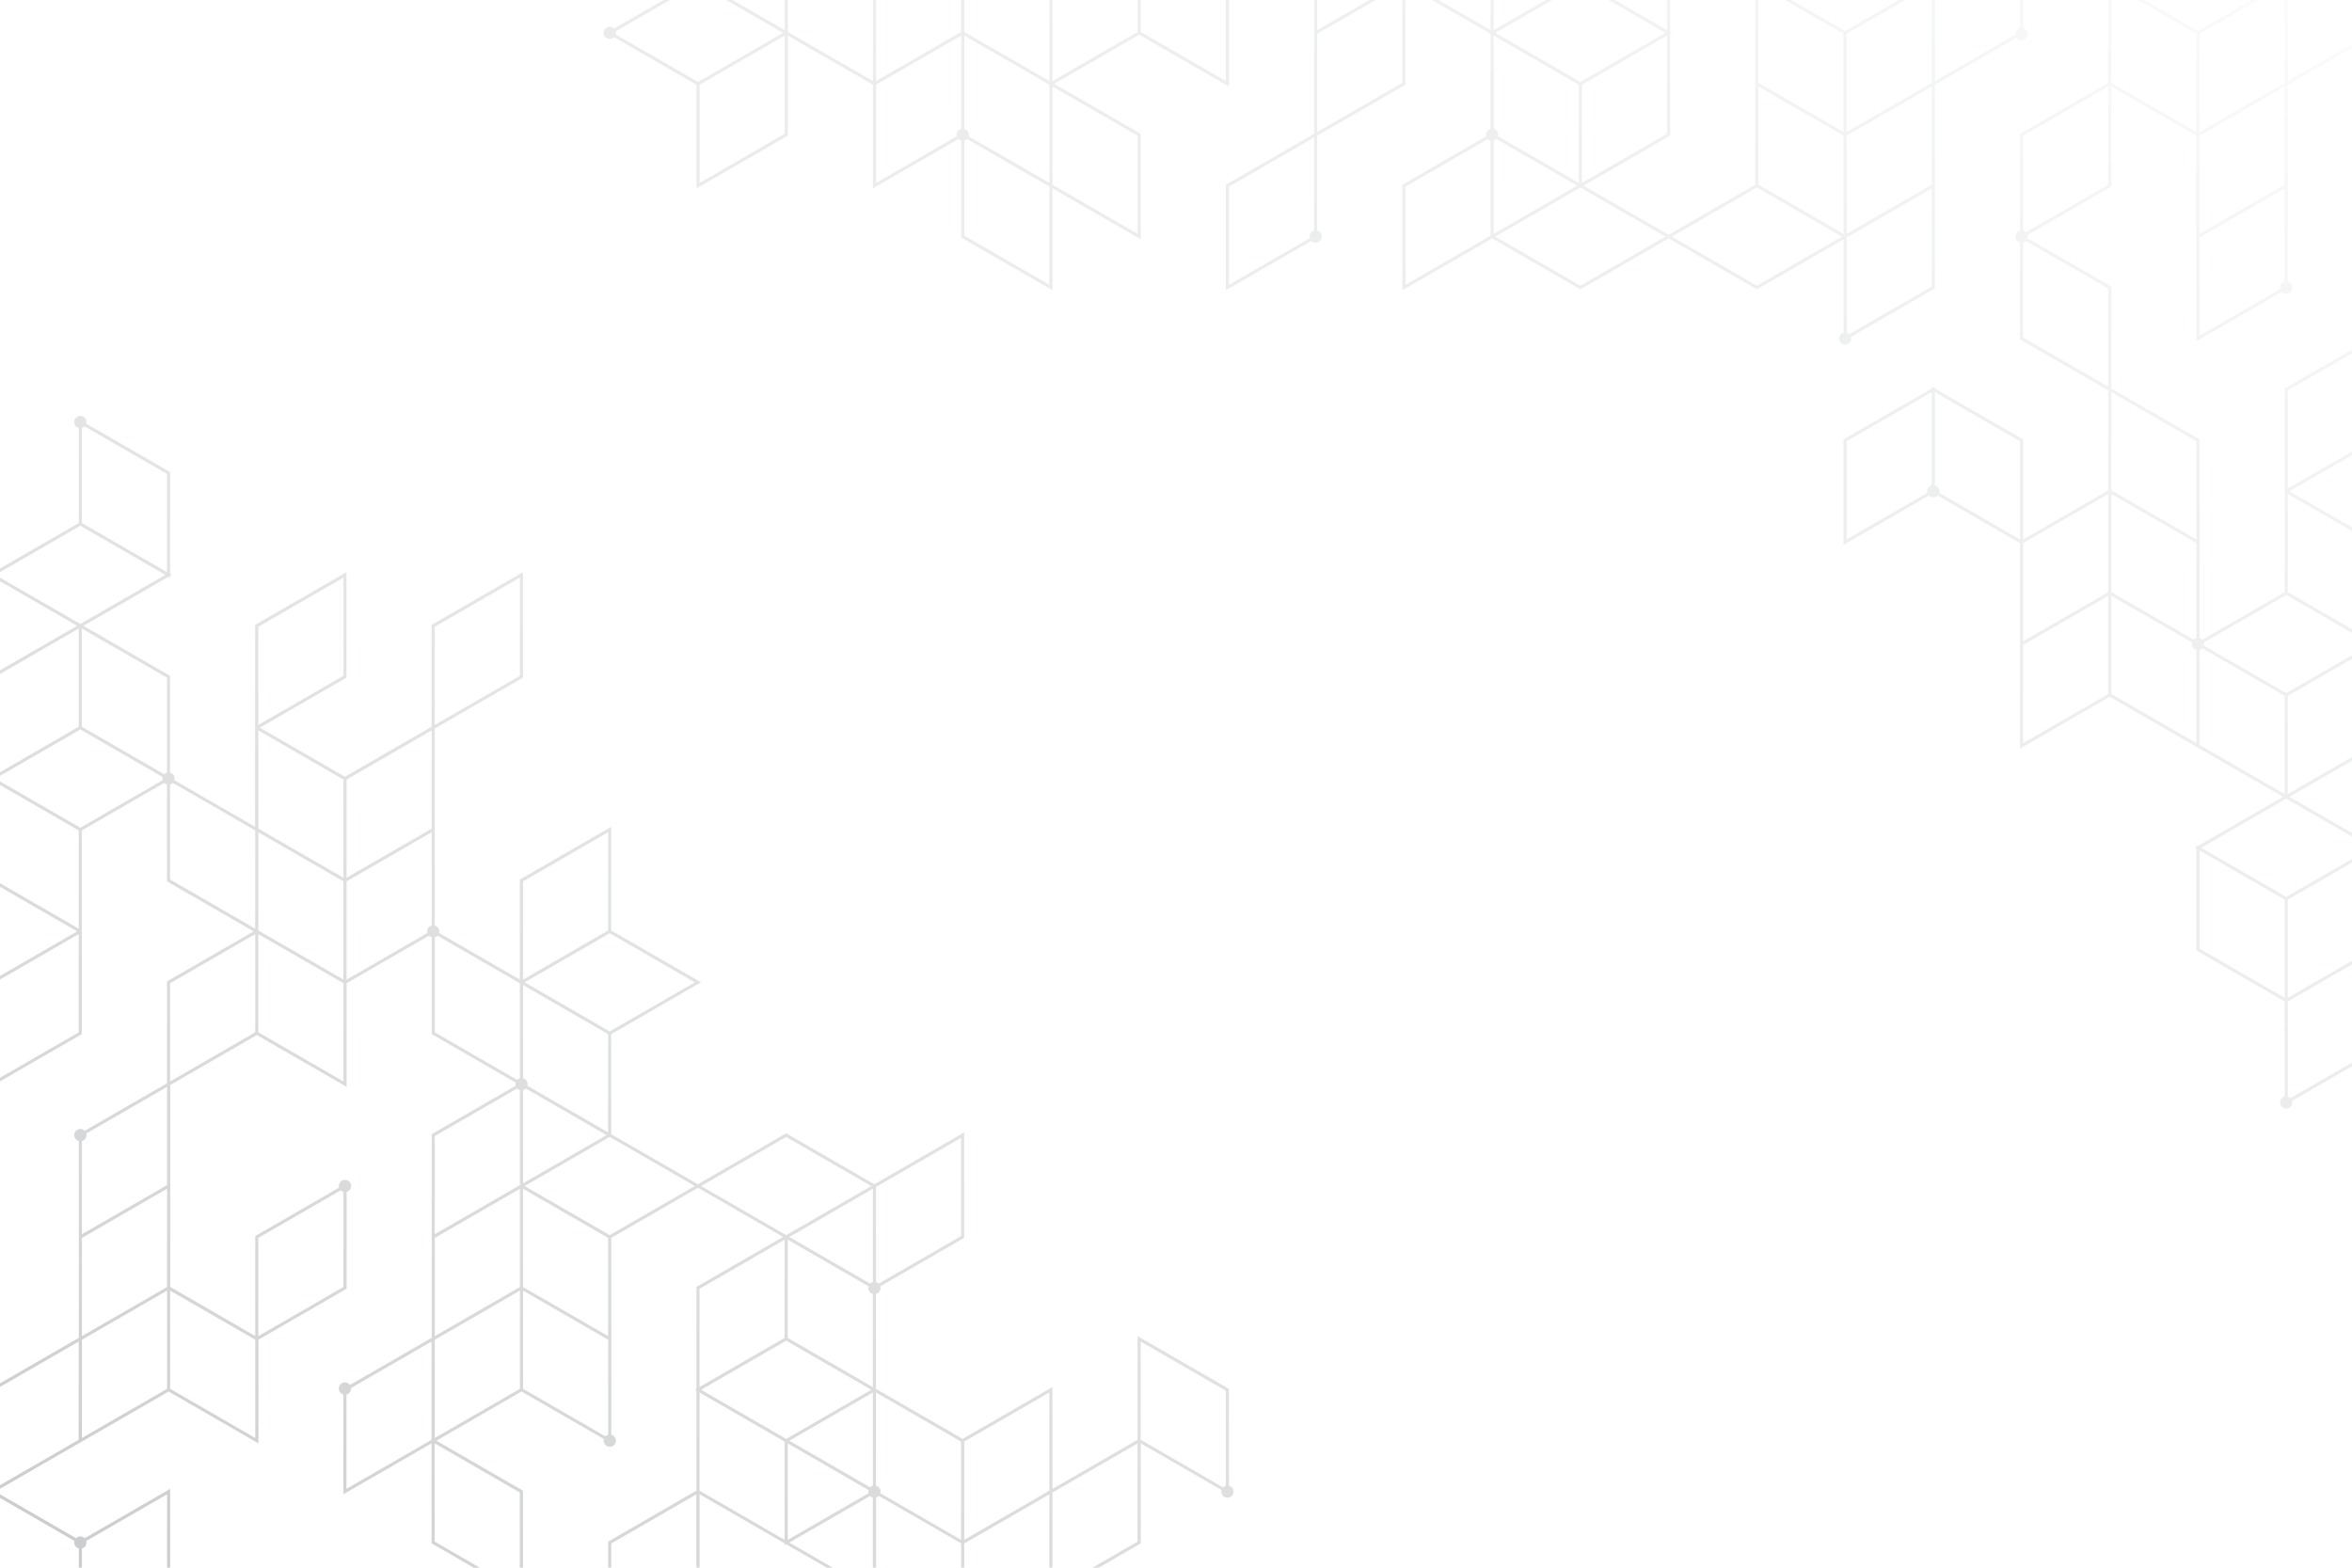
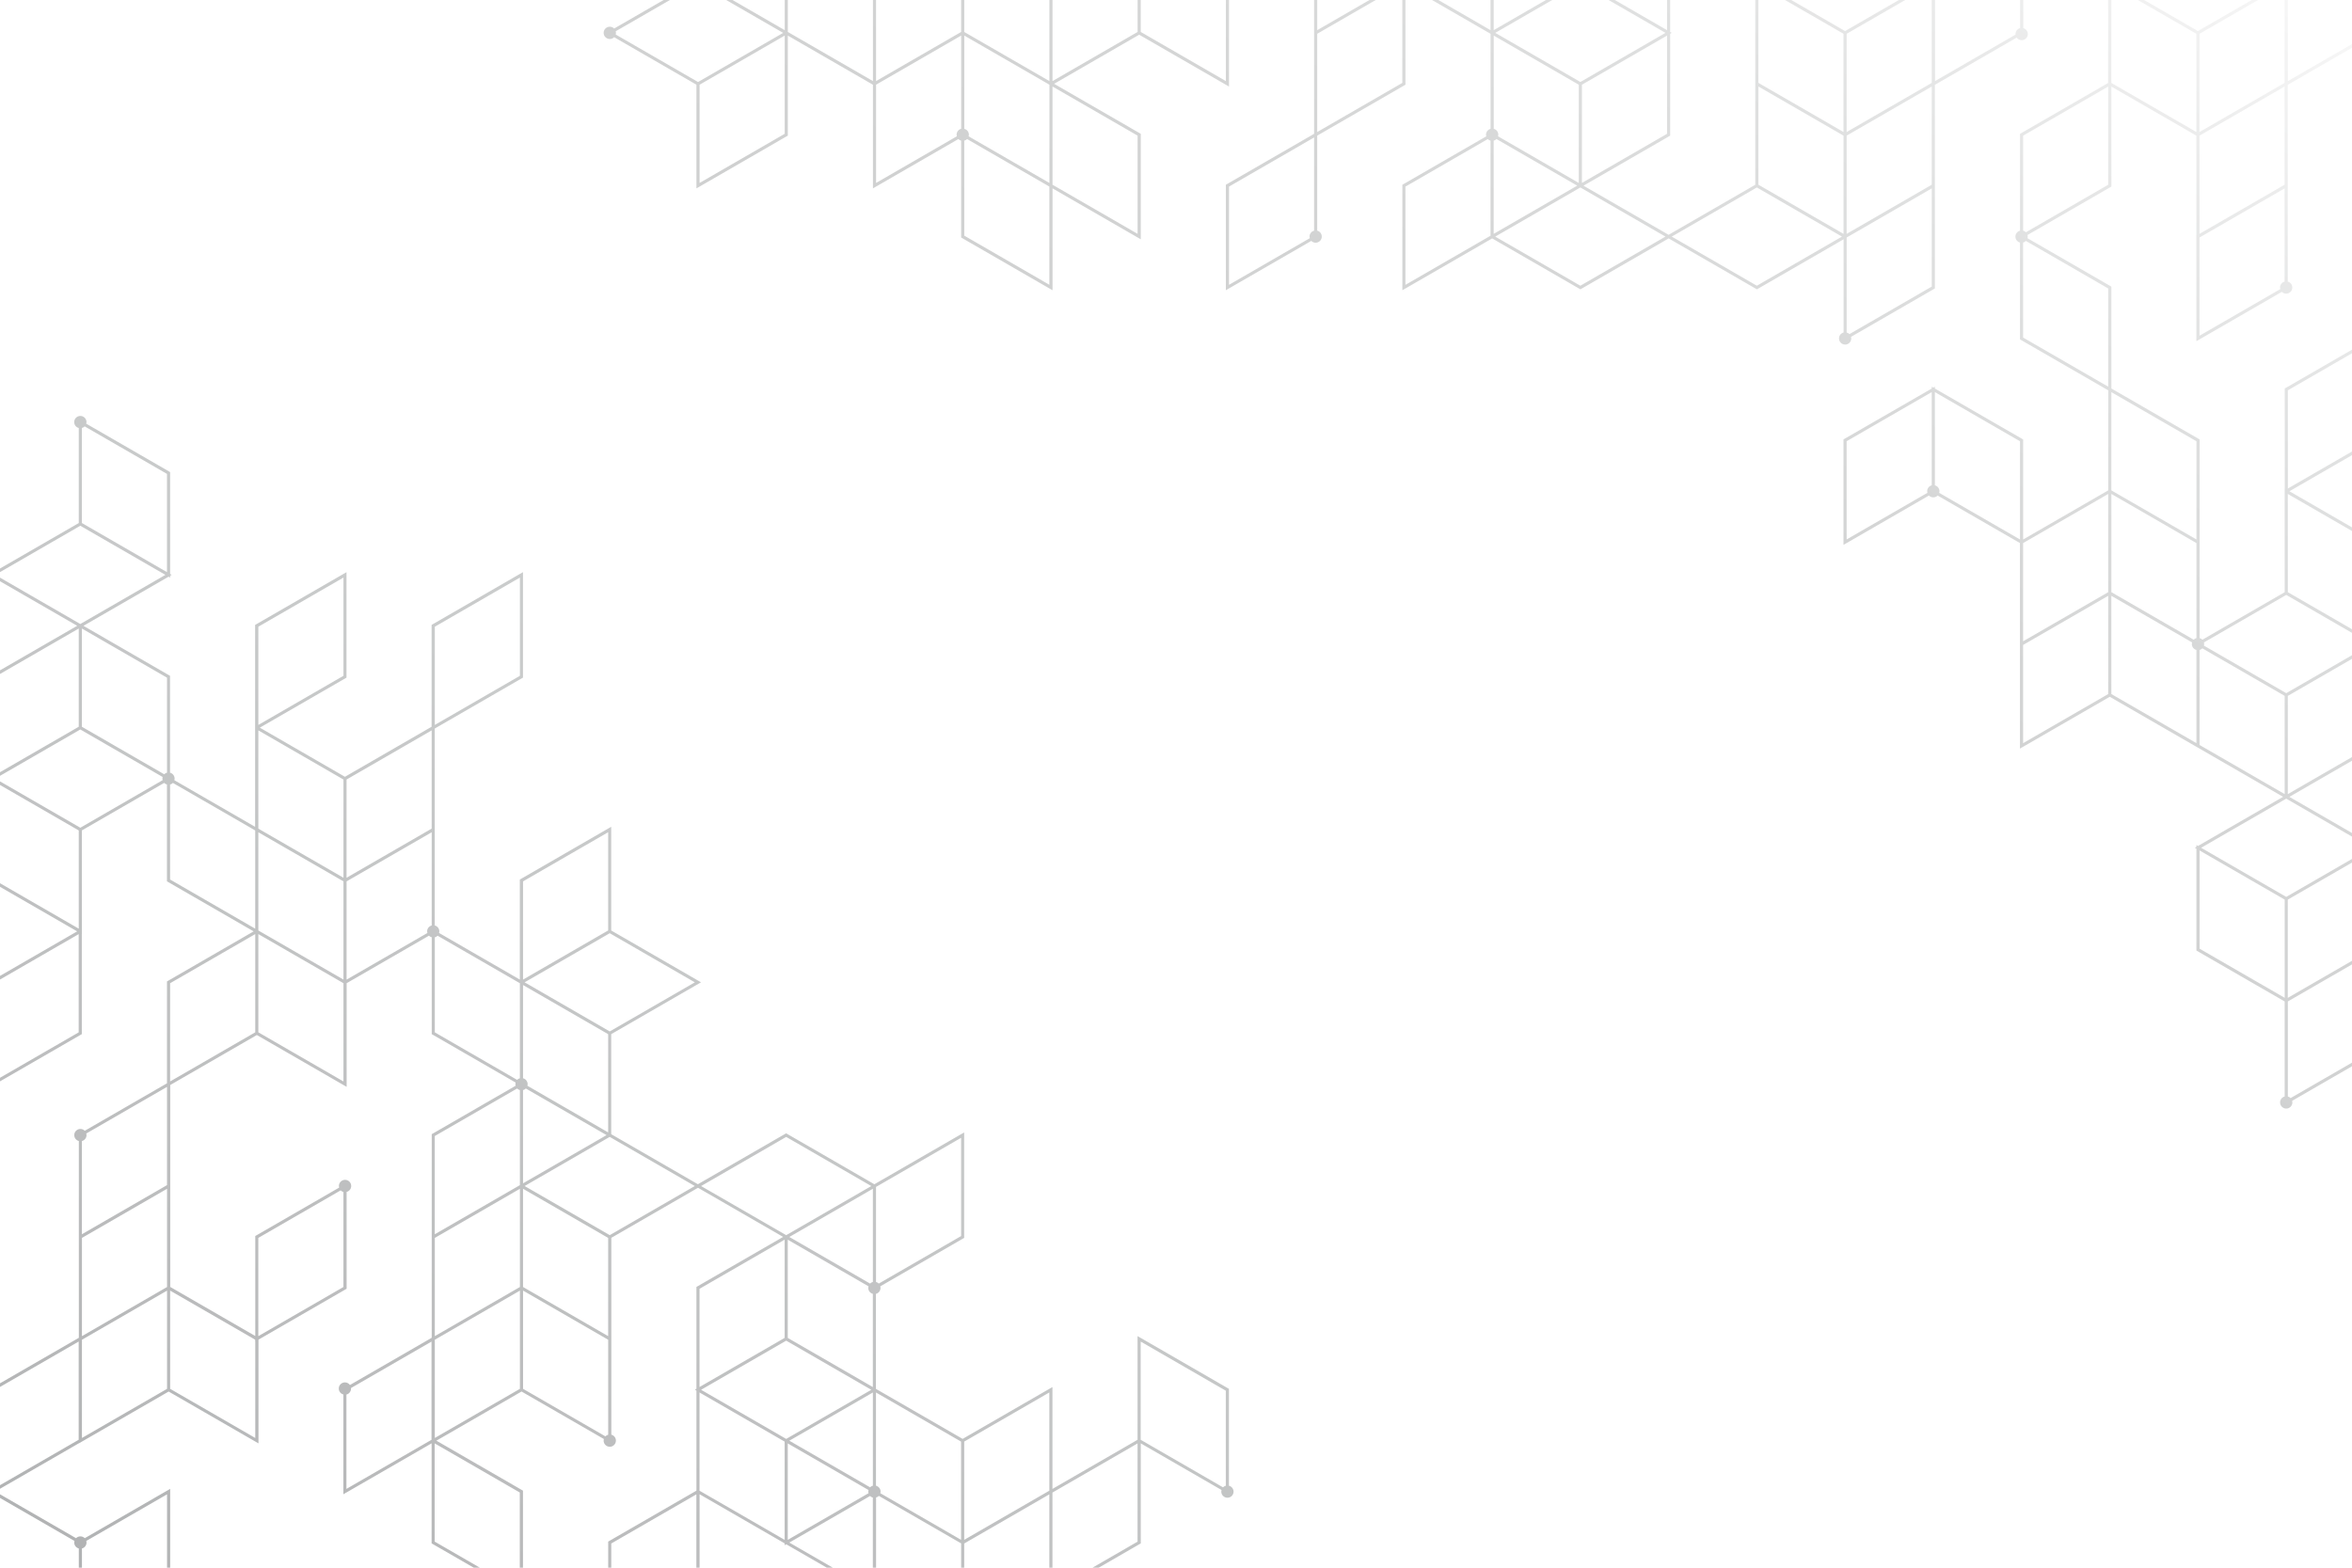
<svg xmlns="http://www.w3.org/2000/svg" xmlns:xlink="http://www.w3.org/1999/xlink" version="1.1" id="OBJECTS" x="0px" y="0px" viewBox="0 0 750 500" style="enable-background:new 0 0 750 500;" xml:space="preserve">
  <style type="text/css">
	
- 		.st0{clip-path:url(#SVGID_00000054245449947700244520000018162046221779431838_);fill:url(#SVGID_00000021091135421364989460000015114260471905637806_);}
+ 		.st0{clip-path:url(#SVGID_00000117647249471914461150000001922868414127871396_);fill:url(#SVGID_00000181796936537610814510000009929561920075501448_);}
</style>
  <g>
    <defs>
      <rect id="SVGID_1_" width="750" height="500" />
    </defs>
-     <clipPath id="SVGID_00000183212997626032032700000006201043326869072284_">
+     <clipPath id="SVGID_00000004546244798137027740000016142750794723884677_">
      <use xlink:href="#SVGID_1_" style="overflow:visible;" />
    </clipPath>
-     <linearGradient id="SVGID_00000014600838096494667810000007297887816253581754_" gradientUnits="userSpaceOnUse" x1="131.162" y1="609.306" x2="642.721" y2="-128.925">
-       <stop offset="0" style="stop-color:#C8CACC" />
-       <stop offset="0.139" style="stop-color:#D5D6D7" />
-       <stop offset="0.381" style="stop-color:#E4E5E6" />
-       <stop offset="0.571" style="stop-color:#EAEBEB" />
-       <stop offset="0.747" style="stop-color:#EEEFEF" />
-       <stop offset="0.927" style="stop-color:#FAFAFB" />
+     <linearGradient id="SVGID_00000017489510718873314200000001771968916885772955_" gradientUnits="userSpaceOnUse" x1="131.162" y1="609.306" x2="642.721" y2="-128.925">
+       <stop offset="0" style="stop-color:#AEB0B1" />
+       <stop offset="0.133" style="stop-color:#BABBBC" />
+       <stop offset="0.379" style="stop-color:#C9CBCB" />
+       <stop offset="0.571" style="stop-color:#CFD0D0" />
+       <stop offset="0.687" style="stop-color:#D3D4D4" />
+       <stop offset="0.805" style="stop-color:#DFE0E0" />
+       <stop offset="0.925" style="stop-color:#F4F4F4" />
      <stop offset="0.976" style="stop-color:#FFFFFF" />
    </linearGradient>
-     <path style="clip-path:url(#SVGID_00000183212997626032032700000006201043326869072284_);fill:url(#SVGID_00000014600838096494667810000007297887816253581754_);" d="   M391.88,473.85v-30.89l-29.14-16.82v33.07l-27.14,15.67v-32.49l-28.64,16.53l-27.64-15.95v-30.31c0.84-0.22,1.46-0.98,1.46-1.89   c0-0.18-0.03-0.35-0.08-0.51l26.5-15.3l0.25-0.14v-33.64l-28.63,16.53l-28.14-16.25l-28.14,16.24l-27.64-15.96v-31.91l28.64-16.53   l-28.64-16.53V263.7l-28.89,16.68l-0.25,0.14v31.91l-25.75-14.87c0.04-0.16,0.08-0.33,0.08-0.51c0-0.91-0.62-1.67-1.46-1.89v-62.8   l27.89-16.1l0.25-0.14v-33.64l-28.89,16.68l-0.25,0.14v32.49l-27.64,15.96l-27.14-15.67l27.39-15.81l0.25-0.14v-33.64l-28.89,16.68   l-0.25,0.14v64.4l-25.75-14.87c0.04-0.16,0.08-0.33,0.08-0.51c0-0.91-0.62-1.67-1.46-1.89v-30.89L26.61,199.6l27.14-15.67l0.5,0.29   v-0.58l0.5-0.29l-0.5-0.29v-32.49L27.5,135.13c0.04-0.16,0.08-0.33,0.08-0.51c0-1.08-0.88-1.96-1.96-1.96   c-1.08,0-1.96,0.88-1.96,1.96c0,0.91,0.62,1.67,1.46,1.89v30.31l-28.64,16.53l28.14,16.24l-27.39,15.81l-0.25,0.14v32.49l-0.5,0.29   l0.5,0.29v32.49l27.62,15.95l-27.4,15.82l-0.25,0.14v33.64l28.89-16.68l0.25-0.14v-31.92l0.02,0.01v-33.07l26.24-15.15   c0.24,0.24,0.55,0.42,0.89,0.51v30.89l27.64,15.95L53.5,312.87l-0.25,0.14v32.5l-26.22,15.14c-0.36-0.36-0.85-0.58-1.39-0.58   c-1.08,0-1.96,0.88-1.96,1.96c0,0.91,0.62,1.67,1.46,1.89v62.76L-2.8,442.81l-0.25,0.14v33.64l0.04-0.03v31.94l28.14,16.24v0.58   l0.5-0.29l0.5,0.29v-0.58l27.89-16.1l0.25-0.14v-33.64l-27.24,15.73c-0.36-0.36-0.85-0.58-1.39-0.58c-0.55,0-1.04,0.22-1.39,0.58   l-25.77-14.88l26.66-15.39v0.03l28.64-16.53l28.64,16.53v-33.08l27.86-16.09l0.25-0.14v-30.89c0.84-0.22,1.46-0.98,1.46-1.89   c0-1.08-0.88-1.96-1.96-1.96s-1.96,0.88-1.96,1.96c0,0.18,0.03,0.35,0.08,0.51l-26.5,15.3l-0.25,0.14v31.9l-27.11-15.65v-64.41   l27.61-15.94l28.64,16.53v-33.06l26.24-15.15c0.24,0.24,0.55,0.42,0.89,0.51v30.89l26.75,15.44c-0.04,0.16-0.08,0.33-0.08,0.51   c0,0.18,0.03,0.35,0.08,0.51l-26.5,15.3l-0.25,0.14v64.94l-26.08,15.06c-0.36-0.5-0.94-0.83-1.6-0.83c-1.08,0-1.96,0.88-1.96,1.96   c0,0.91,0.62,1.67,1.46,1.89v31.83l28.14-16.24v31.91l29.14,16.82v-33.64l-27.61-15.94l27.15-15.68l26.25,15.15   c-0.04,0.16-0.08,0.33-0.08,0.51c0,1.08,0.88,1.96,1.96,1.96c1.08,0,1.96-0.88,1.96-1.96c0-0.91-0.62-1.67-1.46-1.89v-62.79   l27.64-15.96l27.14,15.67l-27.39,15.81l-0.25,0.14v32.49l-0.5,0.29l0.5,0.29v31.91l-27.89,16.1l-0.25,0.14v33.64l28.89-16.68   l0.25-0.14v-31.91l27.14,15.67v0.58l0.5-0.29l28.64,16.53v-31.46c0.34-0.09,0.65-0.27,0.89-0.51l26.24,15.15v33.06l28.14-16.24   v0.01l28.89-16.68l0.25-0.14v-31.91l25.75,14.87c-0.04,0.16-0.08,0.33-0.08,0.51c0,1.08,0.88,1.96,1.96,1.96   c1.08,0,1.96-0.88,1.96-1.96C393.34,474.83,392.72,474.07,391.88,473.85z M82.38,199.88l27.14-15.67v31.33l-27.14,15.67V199.88z    M25.09,329.26l-27.14,15.67v-31.33l27.14-15.67V329.26z M53.27,476.6v31.33L26.13,523.6v-29.73c0.84-0.22,1.46-0.98,1.46-1.89   c0-0.18-0.03-0.35-0.08-0.51L53.27,476.6z M25.13,493.87v29.73L-2,507.93V476.6l25.75,14.87c-0.04,0.16-0.08,0.33-0.08,0.51   C23.67,492.89,24.29,493.64,25.13,493.87z M334.61,475.44l-27.14,15.67v-31.33l27.14-15.67V475.44z M278.33,473.85   c-0.34,0.09-0.65,0.26-0.89,0.51L251.7,459.5l26.64-15.38V473.85z M251.2,426.72v-31.33l25.75,14.87   c-0.04,0.16-0.08,0.33-0.08,0.51c0,0.91,0.62,1.67,1.46,1.89v29.73L251.2,426.72z M278.33,408.87c-0.34,0.09-0.65,0.27-0.89,0.51   l-25.74-14.86l26.64-15.38V408.87z M250.7,427.59l27.14,15.67l-12.33,7.12l-14.81,8.55l-27.14-15.67l12.33-7.12L250.7,427.59z    M251.2,460.36l25.75,14.87c-0.04,0.16-0.08,0.33-0.08,0.51c0,0.18,0.03,0.35,0.08,0.51l-25.75,14.87V460.36z M306.47,394.23   l-26.24,15.15c-0.24-0.24-0.55-0.42-0.89-0.51v-30.31l27.14-15.67V394.23z M166.79,343.9v-29.73l27.14,15.67v31.33l-25.75-14.87   c0.04-0.16,0.08-0.33,0.08-0.51C168.25,344.88,167.63,344.12,166.79,343.9z M166.79,347.68c0.34-0.09,0.65-0.27,0.89-0.51   l25.74,14.86l-26.63,15.38V347.68z M194.43,328.97l-27.14-15.67l13.31-7.68l13.83-7.98l27.14,15.67L194.43,328.97z M166.79,281.1   l27.14-15.67v31.33l-27.14,15.67V281.1z M138.65,199.88l27.14-15.67v31.33l-27.14,15.67V199.88z M137.65,264.28l-8.88,5.13   l-18.26,10.54v-31.33l27.14-15.67V264.28z M109.52,312.43l-13.57-7.83l-13.57-7.83v-31.33l13.57,7.83l13.57,7.83V312.43z    M82.38,232.95l27.14,15.67v31.33l-13.57-7.83l-13.57-7.83V232.95z M53.25,246.44c-0.34,0.09-0.65,0.26-0.89,0.51l-26.24-15.15   v-31.33l27.14,15.67V246.44z M53.25,151.15v31.33l-27.14-15.67v-30.31c0.34-0.09,0.65-0.26,0.89-0.51L53.25,151.15z M25.61,167.68   l27.14,15.67l-26.64,15.38v0l-0.5,0.29l-0.5-0.29v0l-26.64-15.38L25.61,167.68z M-2.03,216.13l27.14-15.67v31.33l-27.14,15.67   V216.13z M-2.03,249.19l27.14,15.67v31.33l-27.14-15.67V249.19z M25.61,264l-27.14-15.67l12.33-7.12l14.81-8.55l26.25,15.15   c-0.04,0.16-0.08,0.33-0.08,0.51c0,0.18,0.03,0.35,0.08,0.51L25.61,264z M54.25,250.22c0.34-0.09,0.65-0.26,0.89-0.51l26.24,15.15   v31.33l-27.14-15.67V250.22z M54.25,313.59l27.14-15.67v31.33l-27.14,15.67V313.59z M26.13,363.92c0.84-0.22,1.46-0.98,1.46-1.89   c0-0.18-0.03-0.35-0.08-0.51l25.75-14.87v31.33l-27.14,15.67V363.92z M53.27,410.48l-27.14,15.67v-31.33l27.14-15.67V410.48z    M25.09,459.2l-27.14,15.67v-31.33l27.14-15.67V459.2z M26.13,427.3l27.14-15.67v31.33l-27.14,15.67V427.3z M82.38,394.81   l26.24-15.15c0.24,0.24,0.55,0.42,0.89,0.51v30.31l-27.14,15.67V394.81z M81.4,427.86v30.77l-27.14-15.67v-31.33l27.11,15.65v0.59   L81.4,427.86z M109.52,344.92l-27.14-15.67v-31.33l13.57,7.83l13.57,7.83V344.92z M110.52,312.44V281.1l15.51-8.95l11.63-6.71   v29.73c-0.84,0.22-1.46,0.98-1.46,1.89c0,0.18,0.03,0.35,0.08,0.51L110.52,312.44z M138.65,329.26v-30.31   c0.34-0.09,0.65-0.26,0.89-0.51l26.24,15.15v30.31c-0.34,0.09-0.65,0.26-0.89,0.51L138.65,329.26z M138.65,362.32l26.24-15.15   c0.24,0.24,0.55,0.42,0.89,0.51v30.31l-0.5,0.29l0,0l-26.64,15.38V362.32z M138.65,427.3l27.14-15.67v31.33l-27.14,15.67V427.3z    M165.79,410.48l-27.14,15.67v-31.33l27.14-15.67V410.48z M110.47,474.87v-30.09c0.84-0.22,1.46-0.98,1.46-1.89   c0-0.06-0.01-0.12-0.02-0.18l25.69-14.83v31.33L110.47,474.87z M165.75,507.35l-27.14-15.67v-31.33l27.14,15.67V507.35z    M193.93,457.6c-0.34,0.09-0.65,0.26-0.89,0.51l-26.24-15.15v-31.33l27.14,15.67V457.6z M166.79,410.48v-31.33l27.14,15.67v31.33   L166.79,410.48z M194.43,393.94l-27.14-15.67l27.13-15.67l0.5,0.29v0l26.64,15.38L194.43,393.94z M250.7,362.61l27.14,15.67   l-26.64,15.38v0l-0.5,0.29l-0.5-0.29v0l-26.64-15.38L250.7,362.61z M223.06,411.05l27.14-15.67v31.33l-27.14,15.67V411.05z    M222.06,507.94l-27.14,15.67v-31.33l27.14-15.67V507.94z M223.06,475.45v-31.33l27.14,15.67v31.33L223.06,475.45z M251.7,491.99   l25.74-14.86c0.24,0.24,0.55,0.42,0.89,0.51v29.73L251.7,491.99z M279.33,473.85v-29.73l27.14,15.67v31.33l-25.75-14.87   c0.04-0.16,0.08-0.33,0.08-0.51C280.8,474.83,280.17,474.07,279.33,473.85z M307.47,523.6v-31.32l27.14-15.67v31.33L307.47,523.6z    M362.74,491.7l-27.14,15.67v-31.33l27.14-15.67V491.7z M363.74,459.21v-31.33l27.14,15.67v30.31c-0.34,0.09-0.65,0.26-0.89,0.51   L363.74,459.21z M758.17,270.39l-28.14-16.24l27.39-15.81l0.25-0.14V205.7l0.5-0.29l-0.5-0.29v-32.49l-27.62-15.95l27.4-15.82   l0.25-0.14v-33.64l-28.89,16.68l-0.25,0.14v31.92l-0.02-0.01v33.07l-26.24,15.15c-0.24-0.24-0.55-0.42-0.89-0.51v-63.37   l-28.14-16.24V91.42l-26.75-15.44c0.05-0.17,0.08-0.34,0.08-0.52c0-0.18-0.03-0.35-0.08-0.51l26.5-15.3l0.25-0.14v-31.9   l27.11,15.65v65.55l27.24-15.73c0.36,0.36,0.85,0.58,1.39,0.58c1.08,0,1.96-0.88,1.96-1.96c0-0.91-0.62-1.67-1.46-1.89V27.05   l27.93-16.13l0.25-0.14v-33.64L729.51-6.59v-0.03L700.87,9.91L672.24-6.62v33.08l-27.86,16.09l-0.25,0.14v30.89   c-0.84,0.22-1.46,0.98-1.46,1.89c0,0.91,0.62,1.67,1.46,1.89v30.89l28.14,16.24v31.91l-27.14,15.67v-31.91l-28.14-16.24v-0.58   l-0.5,0.29l-0.5-0.29v0.58L588.1,140l-0.25,0.14v33.64l27.24-15.73c0.36,0.36,0.85,0.58,1.39,0.58s1.04-0.22,1.39-0.58l26.24,15.15   v65.56l28.64-16.53l27.64,15.95l0,0l27.64,15.96l-27.14,15.67l-0.5-0.29v0.58l-0.5,0.29l0.5,0.29v32.49l28.14,16.24v30.31   c-0.84,0.22-1.46,0.98-1.46,1.89c0,1.08,0.88,1.96,1.96,1.96c1.08,0,1.96-0.88,1.96-1.96c0-0.18-0.03-0.35-0.08-0.51l26.5-15.3   l0.25-0.14v-33.64l-28.14,16.24v-31.33L758.17,270.39z M729.55,124.48l27.14-15.67v31.33l-27.14,15.67V124.48z M756.67,237.61   l-27.14,15.67v-31.33l27.14-15.67V237.61z M756.67,204.54l-27.14-15.67v-31.33l27.14,15.67V204.54z M729.03,189.74l27.14,15.67   l-12.33,7.12l-14.81,8.55l-26.25-15.16c0.04-0.16,0.08-0.33,0.08-0.51c0-0.18-0.03-0.35-0.08-0.51L729.03,189.74z M700.4,173.21   v30.3c-0.34,0.09-0.65,0.27-0.89,0.51l-12.67-7.32l-13.57-7.83v-31.33l13.57,7.83L700.4,173.21z M701.37,43.26l27.14-15.67v31.33   l-27.14,15.67V43.26z M701.37,107.08V75.75l27.14-15.67v29.73c-0.84,0.22-1.46,0.98-1.46,1.89c0,0.18,0.03,0.35,0.08,0.51   L701.37,107.08z M729.55-5.46l27.14-15.67V10.2l-27.14,15.67V-5.46z M728.51,26.44l-27.14,15.67V10.78l27.14-15.67V26.44z    M673.24-4.89l27.14,15.67v31.33l-27.11-15.65v-0.59l-0.02,0.01V-4.89z M672.26,27.6v31.33l-26.24,15.15   c-0.24-0.24-0.55-0.42-0.89-0.51V43.26L672.26,27.6z M645.12,107.66V77.35c0.34-0.09,0.65-0.26,0.89-0.51L672.26,92v31.33   L645.12,107.66z M700.4,140.73v31.33l-13.57-7.83l-13.57-7.83v-31.33L700.4,140.73z M588.85,172.05v-31.33l27.14-15.67v29.73   c-0.84,0.22-1.46,0.98-1.46,1.89c0,0.18,0.03,0.35,0.08,0.51L588.85,172.05z M616.99,154.79v-29.73l27.14,15.67v31.33l-25.75-14.86   c0.04-0.16,0.08-0.33,0.08-0.51C618.45,155.77,617.83,155.01,616.99,154.79z M645.12,173.21l27.14-15.67v31.33l-27.14,15.67V173.21   z M645.12,205.7l27.14-15.67v31.33l-27.14,15.67V205.7z M673.26,221.36v-31.33l13.57,7.83l12.18,7.03   c-0.04,0.16-0.08,0.33-0.08,0.51c0,0.91,0.62,1.67,1.46,1.89v29.73L673.26,221.36z M701.4,207.3c0.34-0.09,0.65-0.26,0.89-0.51   l26.24,15.15v31.33l-27.14-15.67V207.3z M728.53,255.01L728.53,255.01l0.5-0.29l0.5,0.29v0l26.64,15.38l-27.14,15.67l-27.14-15.67   L728.53,255.01z M701.4,271.25l27.14,15.67v31.33l-27.14-15.67V271.25z M756.67,303.74v31.33l-26.24,15.15   c-0.24-0.24-0.55-0.42-0.89-0.51v-30.31L756.67,303.74z M590.32,107.95c0-0.18-0.03-0.35-0.08-0.51l26.5-15.3l0.25-0.14V27.05   l26.08-15.06c0.36,0.5,0.94,0.83,1.6,0.83c1.08,0,1.96-0.88,1.96-1.96c0-0.91-0.62-1.67-1.46-1.89v-31.83L617.03-6.62v-31.91   L587.9-55.35v33.64l27.61,15.94L588.35,9.91L562.1-5.25c0.04-0.16,0.08-0.33,0.08-0.51c0-1.08-0.88-1.96-1.96-1.96   c-1.08,0-1.96,0.88-1.96,1.96c0,0.91,0.62,1.67,1.46,1.89v29.73l0,0v33.07l-27.64,15.96l-27.14-15.67l27.39-15.81l0.25-0.14V10.77   l0.5-0.29l-0.5-0.29v-31.91l27.89-16.1l0.25-0.14V-71.6l-28.89,16.68l-0.25,0.14v31.91l-27.14-15.67v-0.58l-0.5,0.29l-28.64-16.53   v31.46c-0.34,0.09-0.65,0.27-0.89,0.51l-26.24-15.15v-33.06l-28.14,16.24v-0.01l-28.89,16.68l-0.25,0.14v31.91l-27.14-15.67v-0.58   l-0.5,0.29l-0.5-0.29v0.58L335.13-6.34l-28.64-16.53v33.06l-27.14,15.67V-6.05l-29.14-16.82v0l-28.14-16.24v33.07L195.84,9.1   c-0.36-0.36-0.85-0.58-1.39-0.58c-1.08,0-1.96,0.88-1.96,1.96s0.88,1.96,1.96,1.96c0.55,0,1.04-0.22,1.39-0.58l26.24,15.15v33.07   l28.89-16.68l0.25-0.14V11.35l27.14,15.67v33.06l27.24-15.73c0.24,0.24,0.55,0.42,0.89,0.51v30.89l29.14,16.82V60.08l28.14,16.24   V42.68l-27.64-15.95l27.13-15.66l28.64,16.53V-5.47l27.14-15.67v63.82l-27.89,16.1l-0.25,0.14v33.64l27.24-15.73   c0.36,0.36,0.85,0.58,1.39,0.58c1.08,0,1.96-0.88,1.96-1.96c0-0.91-0.62-1.67-1.46-1.89V43.26l27.89-16.1l0.25-0.14V-4.89   l27.14,15.67v30.31c-0.84,0.22-1.46,0.98-1.46,1.89c0,0.18,0.03,0.35,0.08,0.51l-26.5,15.3l-0.25,0.14v33.64l28.64-16.53   l28.14,16.24l28.14-16.24l28.14,16.24l27.64-15.96v29.73c-0.84,0.22-1.46,0.98-1.46,1.89c0,1.08,0.88,1.96,1.96,1.96   C589.44,109.91,590.32,109.03,590.32,107.95z M615.99,91.41l-26.24,15.15c-0.24-0.24-0.55-0.42-0.89-0.51V75.75l0.5-0.29l0,0   l26.64-15.38V91.41z M560.72,27.59l27.14,15.67v31.33l-27.14-15.67V27.59z M588.85,43.26l27.14-15.67v31.33l-27.14,15.67V43.26z    M615.99,26.44l-27.14,15.67V10.78l27.14-15.67V26.44z M644.17-21.13V8.96c-0.84,0.22-1.46,0.98-1.46,1.89   c0,0.06,0.01,0.12,0.02,0.18l-25.69,14.83V-5.46L644.17-21.13z M588.9-53.62l27.14,15.67v31.33L588.9-22.28V-53.62z M560.72-3.87   c0.34-0.09,0.65-0.26,0.89-0.51l26.24,15.15V42.1l-27.14-15.67V-3.87z M503.95,26.15l-27.14-15.67l12.33-7.12l14.81-8.55   l27.14,15.67l-12.33,7.12L503.95,26.15z M476.31-20.11c0.34-0.09,0.65-0.26,0.89-0.51l25.74,14.86L476.31,9.62V-20.11z    M503.44-6.63L477.7-21.49c0.04-0.16,0.08-0.33,0.08-0.51c0-0.18-0.03-0.35-0.08-0.51l25.75-14.87V-6.63z M503.44,27.02v31.33   L477.7,43.48c0.04-0.16,0.08-0.33,0.08-0.51c0-0.91-0.62-1.67-1.46-1.89V11.35L503.44,27.02z M476.31,44.86   c0.34-0.09,0.65-0.27,0.89-0.51l25.74,14.86l-26.64,15.38V44.86z M531.58,42.68l-27.14,15.67V27.02l27.14-15.67V42.68z    M532.58-54.2l27.14-15.67v31.33l-27.14,15.67V-54.2z M531.58-21.72V9.62L504.44-6.05v-31.33L531.58-21.72z M502.94-38.25   L477.2-23.39c-0.24-0.24-0.55-0.42-0.89-0.51v-29.73L502.94-38.25z M447.17-69.86v31.33l-27.14,15.67v-31.32L447.17-69.86z    M362.76-21.14v31.33l-27.14,15.67V-5.47L362.76-21.14z M307.49-21.14l27.14,15.67v31.33l-13.57-7.83l-13.57-7.83V-21.14z    M334.63,58.35l-13.57-7.83l-12.18-7.03c0.04-0.16,0.08-0.33,0.08-0.51c0-0.91-0.62-1.67-1.46-1.89V11.35l13.57,7.83l13.57,7.83   V58.35z M278.36,25.86l-27.14-15.67v-31.33l27.14,15.67V25.86z M223.09-37.39l27.14,15.67V9.62L223.09-6.05V-37.39z M196.34,9.97   l26.25-15.15l27.14,15.67l-12.33,7.12l-14.81,8.55l-26.25-15.15c0.04-0.16,0.08-0.33,0.08-0.51   C196.41,10.3,196.38,10.13,196.34,9.97z M250.22,42.68l-27.14,15.67V27.02l27.14-15.67V42.68z M279.36,58.35V27.01l27.14-15.67   v29.73c-0.84,0.22-1.46,0.98-1.46,1.89c0,0.18,0.03,0.35,0.08,0.51L279.36,58.35z M334.63,90.83l-27.14-15.67V44.86   c0.34-0.09,0.65-0.26,0.89-0.51l12.67,7.32l13.57,7.83V90.83z M362.76,74.59l-27.14-15.67V27.59l27.14,15.67V74.59z M390.9,25.86   l-27.14-15.67v-31.33L390.9-5.47V25.86z M391.9-6.63v-31.33l27.14-15.67v31.33L391.9-6.63z M447.17-37.37v31.32L420.04,9.62v-31.32   L447.17-37.37z M391.9,90.84V59.51l27.14-15.67v29.73c-0.84,0.22-1.46,0.98-1.46,1.89c0,0.18,0.03,0.35,0.08,0.51L391.9,90.84z    M447.17,26.44l-27.14,15.67V10.77l27.14-15.67V26.44z M448.17-37.38l25.75,14.86c-0.04,0.16-0.08,0.33-0.08,0.51   c0,0.91,0.62,1.67,1.46,1.89V9.62L448.17-6.05V-37.38z M448.17,59.51l26.24-15.15c0.24,0.24,0.55,0.42,0.89,0.51v30.31   l-27.14,15.67V59.51z M503.94,91.13l-27.14-15.67l26.64-15.38v0l0.5-0.29l0.5,0.29v0l26.64,15.38L503.94,91.13z M533.08,75.46   l27.14-15.67l27.14,15.67l-27.14,15.67L533.08,75.46z" />
+     <path style="clip-path:url(#SVGID_00000004546244798137027740000016142750794723884677_);fill:url(#SVGID_00000017489510718873314200000001771968916885772955_);" d="   M391.88,473.85v-30.89l-29.14-16.82v33.07l-27.14,15.67v-32.49l-28.64,16.53l-27.64-15.95v-30.31c0.84-0.22,1.46-0.98,1.46-1.89   c0-0.18-0.03-0.35-0.08-0.51l26.5-15.3l0.25-0.14v-33.64l-28.63,16.53l-28.14-16.25l-28.14,16.24l-27.64-15.96v-31.91l28.64-16.53   l-28.64-16.53V263.7l-28.89,16.68l-0.25,0.14v31.91l-25.75-14.87c0.04-0.16,0.08-0.33,0.08-0.51c0-0.91-0.62-1.67-1.46-1.89v-62.8   l27.89-16.1l0.25-0.14v-33.64l-28.89,16.68l-0.25,0.14v32.49l-27.64,15.96l-27.14-15.67l27.39-15.81l0.25-0.14v-33.64l-28.89,16.68   l-0.25,0.14v64.4l-25.75-14.87c0.04-0.16,0.08-0.33,0.08-0.51c0-0.91-0.62-1.67-1.46-1.89v-30.89L26.61,199.6l27.14-15.67l0.5,0.29   v-0.58l0.5-0.29l-0.5-0.29v-32.49L27.5,135.13c0.04-0.16,0.08-0.33,0.08-0.51c0-1.08-0.88-1.96-1.96-1.96   c-1.08,0-1.96,0.88-1.96,1.96c0,0.91,0.62,1.67,1.46,1.89v30.31l-28.64,16.53l28.14,16.24l-27.39,15.81l-0.25,0.14v32.49l-0.5,0.29   l0.5,0.29v32.49l27.62,15.95l-27.4,15.82l-0.25,0.14v33.64l28.89-16.68l0.25-0.14v-31.92l0.02,0.01v-33.07l26.24-15.15   c0.24,0.24,0.55,0.42,0.89,0.51v30.89l27.64,15.95L53.5,312.87l-0.25,0.14v32.5l-26.22,15.14c-0.36-0.36-0.85-0.58-1.39-0.58   c-1.08,0-1.96,0.88-1.96,1.96c0,0.91,0.62,1.67,1.46,1.89v62.76L-2.8,442.81l-0.25,0.14v33.64l0.04-0.03v31.94l28.14,16.24v0.58   l0.5-0.29l0.5,0.29v-0.58l27.89-16.1l0.25-0.14v-33.64l-27.24,15.73c-0.36-0.36-0.85-0.58-1.39-0.58c-0.55,0-1.04,0.22-1.39,0.58   l-25.77-14.88l26.66-15.39v0.03l28.64-16.53l28.64,16.53v-33.08l27.86-16.09l0.25-0.14v-30.89c0.84-0.22,1.46-0.98,1.46-1.89   c0-1.08-0.88-1.96-1.96-1.96s-1.96,0.88-1.96,1.96c0,0.18,0.03,0.35,0.08,0.51l-26.5,15.3l-0.25,0.14v31.9l-27.11-15.65v-64.41   l27.61-15.94l28.64,16.53v-33.06l26.24-15.15c0.24,0.24,0.55,0.42,0.89,0.51v30.89l26.75,15.44c-0.04,0.16-0.08,0.33-0.08,0.51   c0,0.18,0.03,0.35,0.08,0.51l-26.5,15.3l-0.25,0.14v64.94l-26.08,15.06c-0.36-0.5-0.94-0.83-1.6-0.83c-1.08,0-1.96,0.88-1.96,1.96   c0,0.91,0.62,1.67,1.46,1.89v31.83l28.14-16.24v31.91l29.14,16.82v-33.64l-27.61-15.94l27.15-15.68l26.25,15.15   c-0.04,0.16-0.08,0.33-0.08,0.51c0,1.08,0.88,1.96,1.96,1.96c1.08,0,1.96-0.88,1.96-1.96c0-0.91-0.62-1.67-1.46-1.89v-62.79   l27.64-15.96l27.14,15.67l-27.39,15.81l-0.25,0.14v32.49l-0.5,0.29l0.5,0.29v31.91l-27.89,16.1l-0.25,0.14v33.64l28.89-16.68   l0.25-0.14v-31.91l27.14,15.67v0.58l0.5-0.29l28.64,16.53v-31.46c0.34-0.09,0.65-0.27,0.89-0.51l26.24,15.15v33.06l28.14-16.24   v0.01l28.89-16.68l0.25-0.14v-31.91l25.75,14.87c-0.04,0.16-0.08,0.33-0.08,0.51c0,1.08,0.88,1.96,1.96,1.96   c1.08,0,1.96-0.88,1.96-1.96C393.34,474.83,392.72,474.07,391.88,473.85z M82.38,199.88l27.14-15.67v31.33l-27.14,15.67V199.88z    M25.09,329.26l-27.14,15.67v-31.33l27.14-15.67V329.26z M53.27,476.6v31.33L26.13,523.6v-29.73c0.84-0.22,1.46-0.98,1.46-1.89   c0-0.18-0.03-0.35-0.08-0.51L53.27,476.6z M25.13,493.87v29.73L-2,507.93V476.6l25.75,14.87c-0.04,0.16-0.08,0.33-0.08,0.51   C23.67,492.89,24.29,493.64,25.13,493.87z M334.61,475.44l-27.14,15.67v-31.33l27.14-15.67V475.44z M278.33,473.85   c-0.34,0.09-0.65,0.26-0.89,0.51L251.7,459.5l26.64-15.38V473.85z M251.2,426.72v-31.33l25.75,14.87   c-0.04,0.16-0.08,0.33-0.08,0.51c0,0.91,0.62,1.67,1.46,1.89v29.73L251.2,426.72z M278.33,408.87c-0.34,0.09-0.65,0.27-0.89,0.51   l-25.74-14.86l26.64-15.38V408.87z M250.7,427.59l27.14,15.67l-12.33,7.12l-14.81,8.55l-27.14-15.67l12.33-7.12L250.7,427.59z    M251.2,460.36l25.75,14.87c-0.04,0.16-0.08,0.33-0.08,0.51c0,0.18,0.03,0.35,0.08,0.51l-25.75,14.87V460.36z M306.47,394.23   l-26.24,15.15c-0.24-0.24-0.55-0.42-0.89-0.51v-30.31l27.14-15.67V394.23z M166.79,343.9v-29.73l27.14,15.67v31.33l-25.75-14.87   c0.04-0.16,0.08-0.33,0.08-0.51C168.25,344.88,167.63,344.12,166.79,343.9z M166.79,347.68c0.34-0.09,0.65-0.27,0.89-0.51   l25.74,14.86l-26.63,15.38V347.68z M194.43,328.97l-27.14-15.67l13.31-7.68l13.83-7.98l27.14,15.67L194.43,328.97z M166.79,281.1   l27.14-15.67v31.33l-27.14,15.67V281.1z M138.65,199.88l27.14-15.67v31.33l-27.14,15.67V199.88z M137.65,264.28l-8.88,5.13   l-18.26,10.54v-31.33l27.14-15.67V264.28z M109.52,312.43l-13.57-7.83l-13.57-7.83v-31.33l13.57,7.83l13.57,7.83V312.43z    M82.38,232.95l27.14,15.67v31.33l-13.57-7.83l-13.57-7.83V232.95z M53.25,246.44c-0.34,0.09-0.65,0.26-0.89,0.51l-26.24-15.15   v-31.33l27.14,15.67V246.44z M53.25,151.15v31.33l-27.14-15.67v-30.31c0.34-0.09,0.65-0.26,0.89-0.51L53.25,151.15z M25.61,167.68   l27.14,15.67l-26.64,15.38v0l-0.5,0.29l-0.5-0.29v0l-26.64-15.38L25.61,167.68z M-2.03,216.13l27.14-15.67v31.33l-27.14,15.67   V216.13z M-2.03,249.19l27.14,15.67v31.33l-27.14-15.67V249.19z M25.61,264l-27.14-15.67l12.33-7.12l14.81-8.55l26.25,15.15   c-0.04,0.16-0.08,0.33-0.08,0.51c0,0.18,0.03,0.35,0.08,0.51L25.61,264z M54.25,250.22c0.34-0.09,0.65-0.26,0.89-0.51l26.24,15.15   v31.33l-27.14-15.67V250.22z M54.25,313.59l27.14-15.67v31.33l-27.14,15.67V313.59z M26.13,363.92c0.84-0.22,1.46-0.98,1.46-1.89   c0-0.18-0.03-0.35-0.08-0.51l25.75-14.87v31.33l-27.14,15.67V363.92z M53.27,410.48l-27.14,15.67v-31.33l27.14-15.67V410.48z    M25.09,459.2l-27.14,15.67v-31.33l27.14-15.67V459.2z M26.13,427.3l27.14-15.67v31.33l-27.14,15.67V427.3z M82.38,394.81   l26.24-15.15c0.24,0.24,0.55,0.42,0.89,0.51v30.31l-27.14,15.67V394.81z M81.4,427.86v30.77l-27.14-15.67v-31.33l27.11,15.65v0.59   L81.4,427.86z M109.52,344.92l-27.14-15.67v-31.33l13.57,7.83l13.57,7.83V344.92z M110.52,312.44V281.1l15.51-8.95l11.63-6.71   v29.73c-0.84,0.22-1.46,0.98-1.46,1.89c0,0.18,0.03,0.35,0.08,0.51L110.52,312.44z M138.65,329.26v-30.31   c0.34-0.09,0.65-0.26,0.89-0.51l26.24,15.15v30.31c-0.34,0.09-0.65,0.26-0.89,0.51L138.65,329.26z M138.65,362.32l26.24-15.15   c0.24,0.24,0.55,0.42,0.89,0.51v30.31l-0.5,0.29l0,0l-26.64,15.38V362.32z M138.65,427.3l27.14-15.67v31.33l-27.14,15.67V427.3z    M165.79,410.48l-27.14,15.67v-31.33l27.14-15.67V410.48z M110.47,474.87v-30.09c0.84-0.22,1.46-0.98,1.46-1.89   c0-0.06-0.01-0.12-0.02-0.18l25.69-14.83v31.33L110.47,474.87z M165.75,507.35l-27.14-15.67v-31.33l27.14,15.67V507.35z    M193.93,457.6c-0.34,0.09-0.65,0.26-0.89,0.51l-26.24-15.15v-31.33l27.14,15.67V457.6z M166.79,410.48v-31.33l27.14,15.67v31.33   L166.79,410.48z M194.43,393.94l-27.14-15.67l27.13-15.67l0.5,0.29v0l26.64,15.38L194.43,393.94z M250.7,362.61l27.14,15.67   l-26.64,15.38v0l-0.5,0.29l-0.5-0.29v0l-26.64-15.38L250.7,362.61z M223.06,411.05l27.14-15.67v31.33l-27.14,15.67V411.05z    M222.06,507.94l-27.14,15.67v-31.33l27.14-15.67V507.94z M223.06,475.45v-31.33l27.14,15.67v31.33L223.06,475.45z M251.7,491.99   l25.74-14.86c0.24,0.24,0.55,0.42,0.89,0.51v29.73L251.7,491.99z M279.33,473.85v-29.73l27.14,15.67v31.33l-25.75-14.87   c0.04-0.16,0.08-0.33,0.08-0.51C280.8,474.83,280.17,474.07,279.33,473.85z M307.47,523.6v-31.32l27.14-15.67v31.33L307.47,523.6z    M362.74,491.7l-27.14,15.67v-31.33l27.14-15.67V491.7z M363.74,459.21v-31.33l27.14,15.67v30.31c-0.34,0.09-0.65,0.26-0.89,0.51   L363.74,459.21z M758.17,270.39l-28.14-16.24l27.39-15.81l0.25-0.14V205.7l0.5-0.29l-0.5-0.29v-32.49l-27.62-15.95l27.4-15.82   l0.25-0.14v-33.64l-28.89,16.68l-0.25,0.14v31.92l-0.02-0.01v33.07l-26.24,15.15c-0.24-0.24-0.55-0.42-0.89-0.51v-63.37   l-28.14-16.24V91.42l-26.75-15.44c0.05-0.17,0.08-0.34,0.08-0.52c0-0.18-0.03-0.35-0.08-0.51l26.5-15.3l0.25-0.14v-31.9   l27.11,15.65v65.55l27.24-15.73c0.36,0.36,0.85,0.58,1.39,0.58c1.08,0,1.96-0.88,1.96-1.96c0-0.91-0.62-1.67-1.46-1.89V27.05   l27.93-16.13l0.25-0.14v-33.64L729.51-6.59v-0.03L700.87,9.91L672.24-6.62v33.08l-27.86,16.09l-0.25,0.14v30.89   c-0.84,0.22-1.46,0.98-1.46,1.89c0,0.91,0.62,1.67,1.46,1.89v30.89l28.14,16.24v31.91l-27.14,15.67v-31.91l-28.14-16.24v-0.58   l-0.5,0.29l-0.5-0.29v0.58L588.1,140l-0.25,0.14v33.64l27.24-15.73c0.36,0.36,0.85,0.58,1.39,0.58s1.04-0.22,1.39-0.58l26.24,15.15   v65.56l28.64-16.53l27.64,15.95l0,0l27.64,15.96l-27.14,15.67l-0.5-0.29v0.58l-0.5,0.29l0.5,0.29v32.49l28.14,16.24v30.31   c-0.84,0.22-1.46,0.98-1.46,1.89c0,1.08,0.88,1.96,1.96,1.96c1.08,0,1.96-0.88,1.96-1.96c0-0.18-0.03-0.35-0.08-0.51l26.5-15.3   l0.25-0.14v-33.64l-28.14,16.24v-31.33L758.17,270.39z M729.55,124.48l27.14-15.67v31.33l-27.14,15.67V124.48z M756.67,237.61   l-27.14,15.67v-31.33l27.14-15.67V237.61z M756.67,204.54l-27.14-15.67v-31.33l27.14,15.67V204.54z M729.03,189.74l27.14,15.67   l-12.33,7.12l-14.81,8.55l-26.25-15.16c0.04-0.16,0.08-0.33,0.08-0.51c0-0.18-0.03-0.35-0.08-0.51L729.03,189.74z M700.4,173.21   v30.3c-0.34,0.09-0.65,0.27-0.89,0.51l-12.67-7.32l-13.57-7.83v-31.33l13.57,7.83L700.4,173.21z M701.37,43.26l27.14-15.67v31.33   l-27.14,15.67V43.26z M701.37,107.08V75.75l27.14-15.67v29.73c-0.84,0.22-1.46,0.98-1.46,1.89c0,0.18,0.03,0.35,0.08,0.51   L701.37,107.08z M729.55-5.46l27.14-15.67V10.2l-27.14,15.67V-5.46z M728.51,26.44l-27.14,15.67V10.78l27.14-15.67V26.44z    M673.24-4.89l27.14,15.67v31.33l-27.11-15.65v-0.59l-0.02,0.01V-4.89z M672.26,27.6v31.33l-26.24,15.15   c-0.24-0.24-0.55-0.42-0.89-0.51V43.26L672.26,27.6z M645.12,107.66V77.35c0.34-0.09,0.65-0.26,0.89-0.51L672.26,92v31.33   L645.12,107.66z M700.4,140.73v31.33l-13.57-7.83l-13.57-7.83v-31.33L700.4,140.73z M588.85,172.05v-31.33l27.14-15.67v29.73   c-0.84,0.22-1.46,0.98-1.46,1.89c0,0.18,0.03,0.35,0.08,0.51L588.85,172.05z M616.99,154.79v-29.73l27.14,15.67v31.33l-25.75-14.86   c0.04-0.16,0.08-0.33,0.08-0.51C618.45,155.77,617.83,155.01,616.99,154.79z M645.12,173.21l27.14-15.67v31.33l-27.14,15.67V173.21   z M645.12,205.7l27.14-15.67v31.33l-27.14,15.67V205.7z M673.26,221.36v-31.33l13.57,7.83l12.18,7.03   c-0.04,0.16-0.08,0.33-0.08,0.51c0,0.91,0.62,1.67,1.46,1.89v29.73L673.26,221.36z M701.4,207.3c0.34-0.09,0.65-0.26,0.89-0.51   l26.24,15.15v31.33l-27.14-15.67V207.3z M728.53,255.01L728.53,255.01l0.5-0.29l0.5,0.29v0l26.64,15.38l-27.14,15.67l-27.14-15.67   L728.53,255.01z M701.4,271.25l27.14,15.67v31.33l-27.14-15.67V271.25z M756.67,303.74v31.33l-26.24,15.15   c-0.24-0.24-0.55-0.42-0.89-0.51v-30.31L756.67,303.74z M590.32,107.95c0-0.18-0.03-0.35-0.08-0.51l26.5-15.3l0.25-0.14V27.05   l26.08-15.06c0.36,0.5,0.94,0.83,1.6,0.83c1.08,0,1.96-0.88,1.96-1.96c0-0.91-0.62-1.67-1.46-1.89v-31.83L617.03-6.62v-31.91   L587.9-55.35v33.64l27.61,15.94L588.35,9.91L562.1-5.25c0.04-0.16,0.08-0.33,0.08-0.51c0-1.08-0.88-1.96-1.96-1.96   c-1.08,0-1.96,0.88-1.96,1.96c0,0.91,0.62,1.67,1.46,1.89v29.73l0,0v33.07l-27.64,15.96l-27.14-15.67l27.39-15.81l0.25-0.14V10.77   l0.5-0.29l-0.5-0.29v-31.91l27.89-16.1l0.25-0.14V-71.6l-28.89,16.68l-0.25,0.14v31.91l-27.14-15.67v-0.58l-0.5,0.29l-28.64-16.53   v31.46c-0.34,0.09-0.65,0.27-0.89,0.51l-26.24-15.15v-33.06l-28.14,16.24v-0.01l-28.89,16.68l-0.25,0.14v31.91l-27.14-15.67v-0.58   l-0.5,0.29l-0.5-0.29v0.58L335.13-6.34l-28.64-16.53v33.06l-27.14,15.67V-6.05l-29.14-16.82v0l-28.14-16.24v33.07L195.84,9.1   c-0.36-0.36-0.85-0.58-1.39-0.58c-1.08,0-1.96,0.88-1.96,1.96s0.88,1.96,1.96,1.96c0.55,0,1.04-0.22,1.39-0.58l26.24,15.15v33.07   l28.89-16.68l0.25-0.14V11.35l27.14,15.67v33.06l27.24-15.73c0.24,0.24,0.55,0.42,0.89,0.51v30.89l29.14,16.82V60.08l28.14,16.24   V42.68l-27.64-15.95l27.13-15.66l28.64,16.53V-5.47l27.14-15.67v63.82l-27.89,16.1l-0.25,0.14v33.64l27.24-15.73   c0.36,0.36,0.85,0.58,1.39,0.58c1.08,0,1.96-0.88,1.96-1.96c0-0.91-0.62-1.67-1.46-1.89V43.26l27.89-16.1l0.25-0.14V-4.89   l27.14,15.67v30.31c-0.84,0.22-1.46,0.98-1.46,1.89c0,0.18,0.03,0.35,0.08,0.51l-26.5,15.3l-0.25,0.14v33.64l28.64-16.53   l28.14,16.24l28.14-16.24l28.14,16.24l27.64-15.96v29.73c-0.84,0.22-1.46,0.98-1.46,1.89c0,1.08,0.88,1.96,1.96,1.96   C589.44,109.91,590.32,109.03,590.32,107.95z M615.99,91.41l-26.24,15.15c-0.24-0.24-0.55-0.42-0.89-0.51V75.75l0.5-0.29l0,0   l26.64-15.38V91.41z M560.72,27.59l27.14,15.67v31.33l-27.14-15.67V27.59z M588.85,43.26l27.14-15.67v31.33l-27.14,15.67V43.26z    M615.99,26.44l-27.14,15.67V10.78l27.14-15.67V26.44z M644.17-21.13V8.96c-0.84,0.22-1.46,0.98-1.46,1.89   c0,0.06,0.01,0.12,0.02,0.18l-25.69,14.83V-5.46L644.17-21.13z M588.9-53.62l27.14,15.67v31.33L588.9-22.28V-53.62z M560.72-3.87   c0.34-0.09,0.65-0.26,0.89-0.51l26.24,15.15V42.1l-27.14-15.67V-3.87z M503.95,26.15l-27.14-15.67l12.33-7.12l14.81-8.55   l27.14,15.67l-12.33,7.12L503.95,26.15z M476.31-20.11c0.34-0.09,0.65-0.26,0.89-0.51l25.74,14.86L476.31,9.62V-20.11z    M503.44-6.63L477.7-21.49c0.04-0.16,0.08-0.33,0.08-0.51c0-0.18-0.03-0.35-0.08-0.51l25.75-14.87V-6.63z M503.44,27.02v31.33   L477.7,43.48c0.04-0.16,0.08-0.33,0.08-0.51c0-0.91-0.62-1.67-1.46-1.89V11.35L503.44,27.02z M476.31,44.86   c0.34-0.09,0.65-0.27,0.89-0.51l25.74,14.86l-26.64,15.38V44.86z M531.58,42.68l-27.14,15.67V27.02l27.14-15.67V42.68z    M532.58-54.2l27.14-15.67v31.33l-27.14,15.67V-54.2z M531.58-21.72V9.62L504.44-6.05v-31.33L531.58-21.72z M502.94-38.25   L477.2-23.39c-0.24-0.24-0.55-0.42-0.89-0.51v-29.73L502.94-38.25z M447.17-69.86v31.33l-27.14,15.67v-31.32L447.17-69.86z    M362.76-21.14v31.33l-27.14,15.67V-5.47L362.76-21.14z M307.49-21.14l27.14,15.67v31.33l-13.57-7.83l-13.57-7.83V-21.14z    M334.63,58.35l-13.57-7.83l-12.18-7.03c0.04-0.16,0.08-0.33,0.08-0.51c0-0.91-0.62-1.67-1.46-1.89V11.35l13.57,7.83l13.57,7.83   V58.35z M278.36,25.86l-27.14-15.67v-31.33l27.14,15.67V25.86z M223.09-37.39l27.14,15.67V9.62L223.09-6.05V-37.39z M196.34,9.97   l26.25-15.15l27.14,15.67l-12.33,7.12l-14.81,8.55l-26.25-15.15c0.04-0.16,0.08-0.33,0.08-0.51   C196.41,10.3,196.38,10.13,196.34,9.97z M250.22,42.68l-27.14,15.67V27.02l27.14-15.67V42.68z M279.36,58.35V27.01l27.14-15.67   v29.73c-0.84,0.22-1.46,0.98-1.46,1.89c0,0.18,0.03,0.35,0.08,0.51L279.36,58.35z M334.63,90.83l-27.14-15.67V44.86   c0.34-0.09,0.65-0.26,0.89-0.51l12.67,7.32l13.57,7.83V90.83z M362.76,74.59l-27.14-15.67V27.59l27.14,15.67V74.59z M390.9,25.86   l-27.14-15.67v-31.33L390.9-5.47V25.86z M391.9-6.63v-31.33l27.14-15.67v31.33L391.9-6.63z M447.17-37.37v31.32L420.04,9.62v-31.32   L447.17-37.37z M391.9,90.84V59.51l27.14-15.67v29.73c-0.84,0.22-1.46,0.98-1.46,1.89c0,0.18,0.03,0.35,0.08,0.51L391.9,90.84z    M447.17,26.44l-27.14,15.67V10.77l27.14-15.67V26.44z M448.17-37.38l25.75,14.86c-0.04,0.16-0.08,0.33-0.08,0.51   c0,0.91,0.62,1.67,1.46,1.89V9.62L448.17-6.05V-37.38z M448.17,59.51l26.24-15.15c0.24,0.24,0.55,0.42,0.89,0.51v30.31   l-27.14,15.67V59.51z M503.94,91.13l-27.14-15.67l26.64-15.38v0l0.5-0.29l0.5,0.29v0l26.64,15.38L503.94,91.13z M533.08,75.46   l27.14-15.67l27.14,15.67l-27.14,15.67L533.08,75.46z" />
  </g>
</svg>
